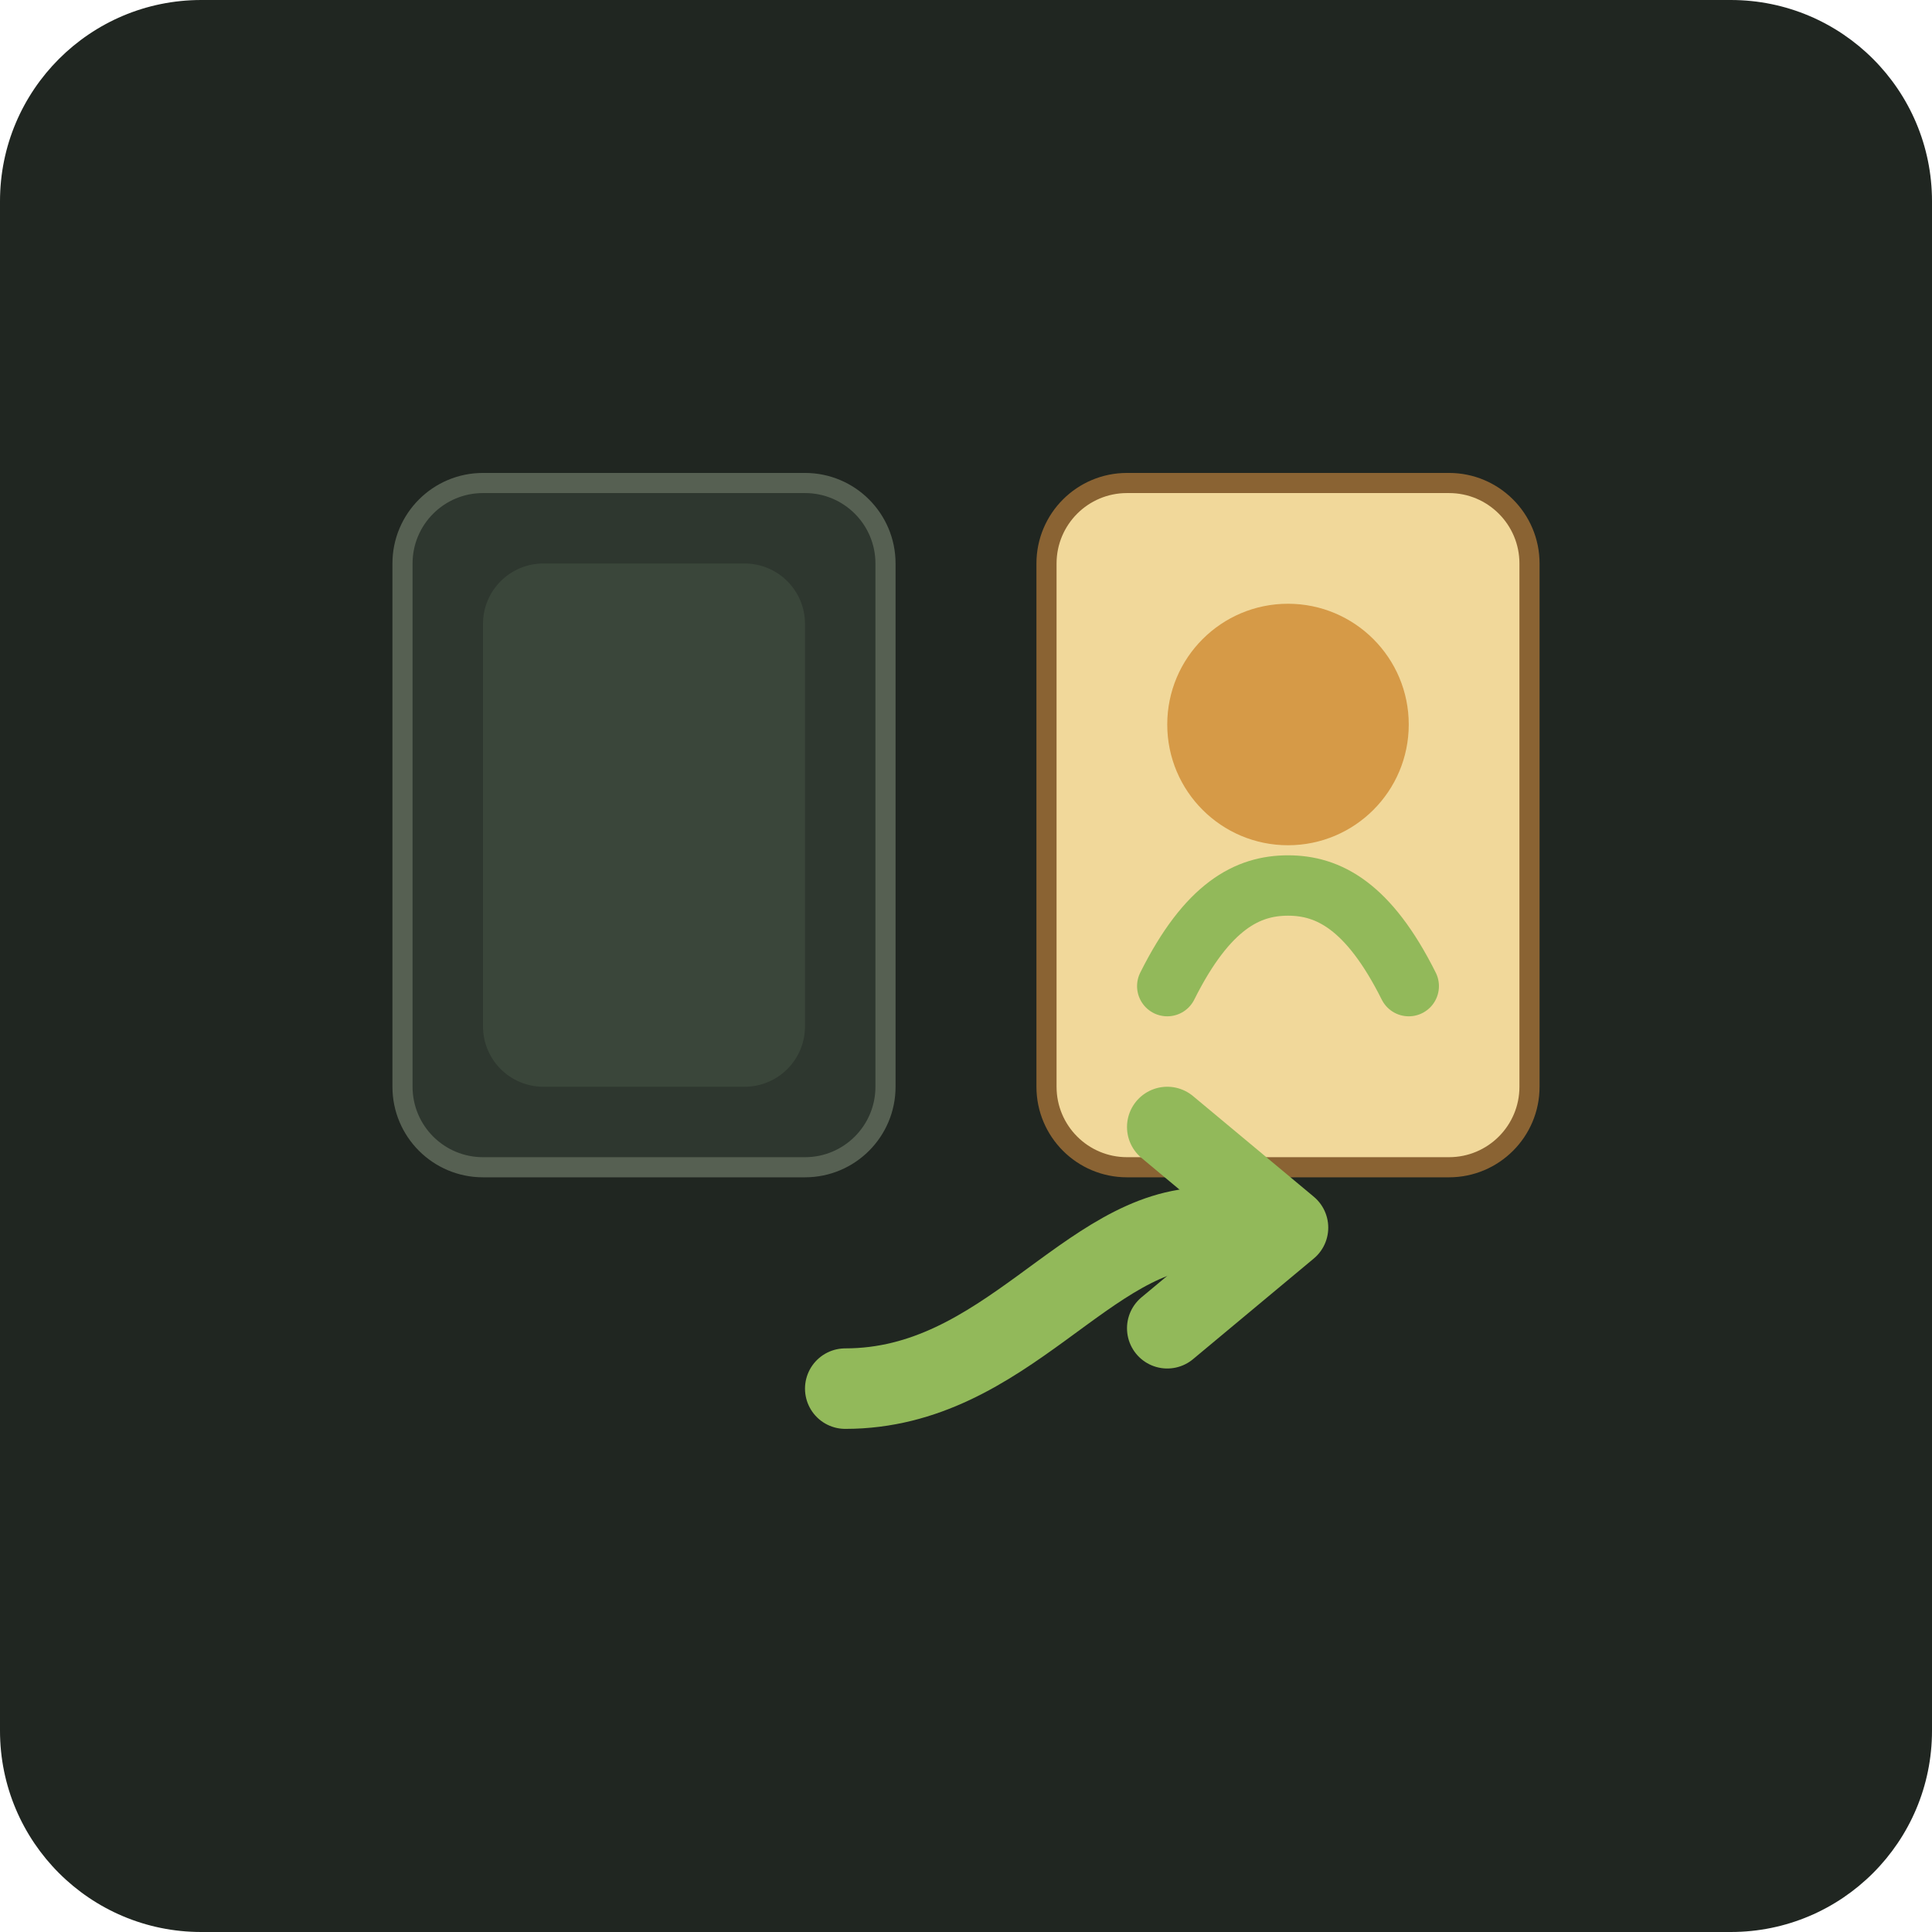
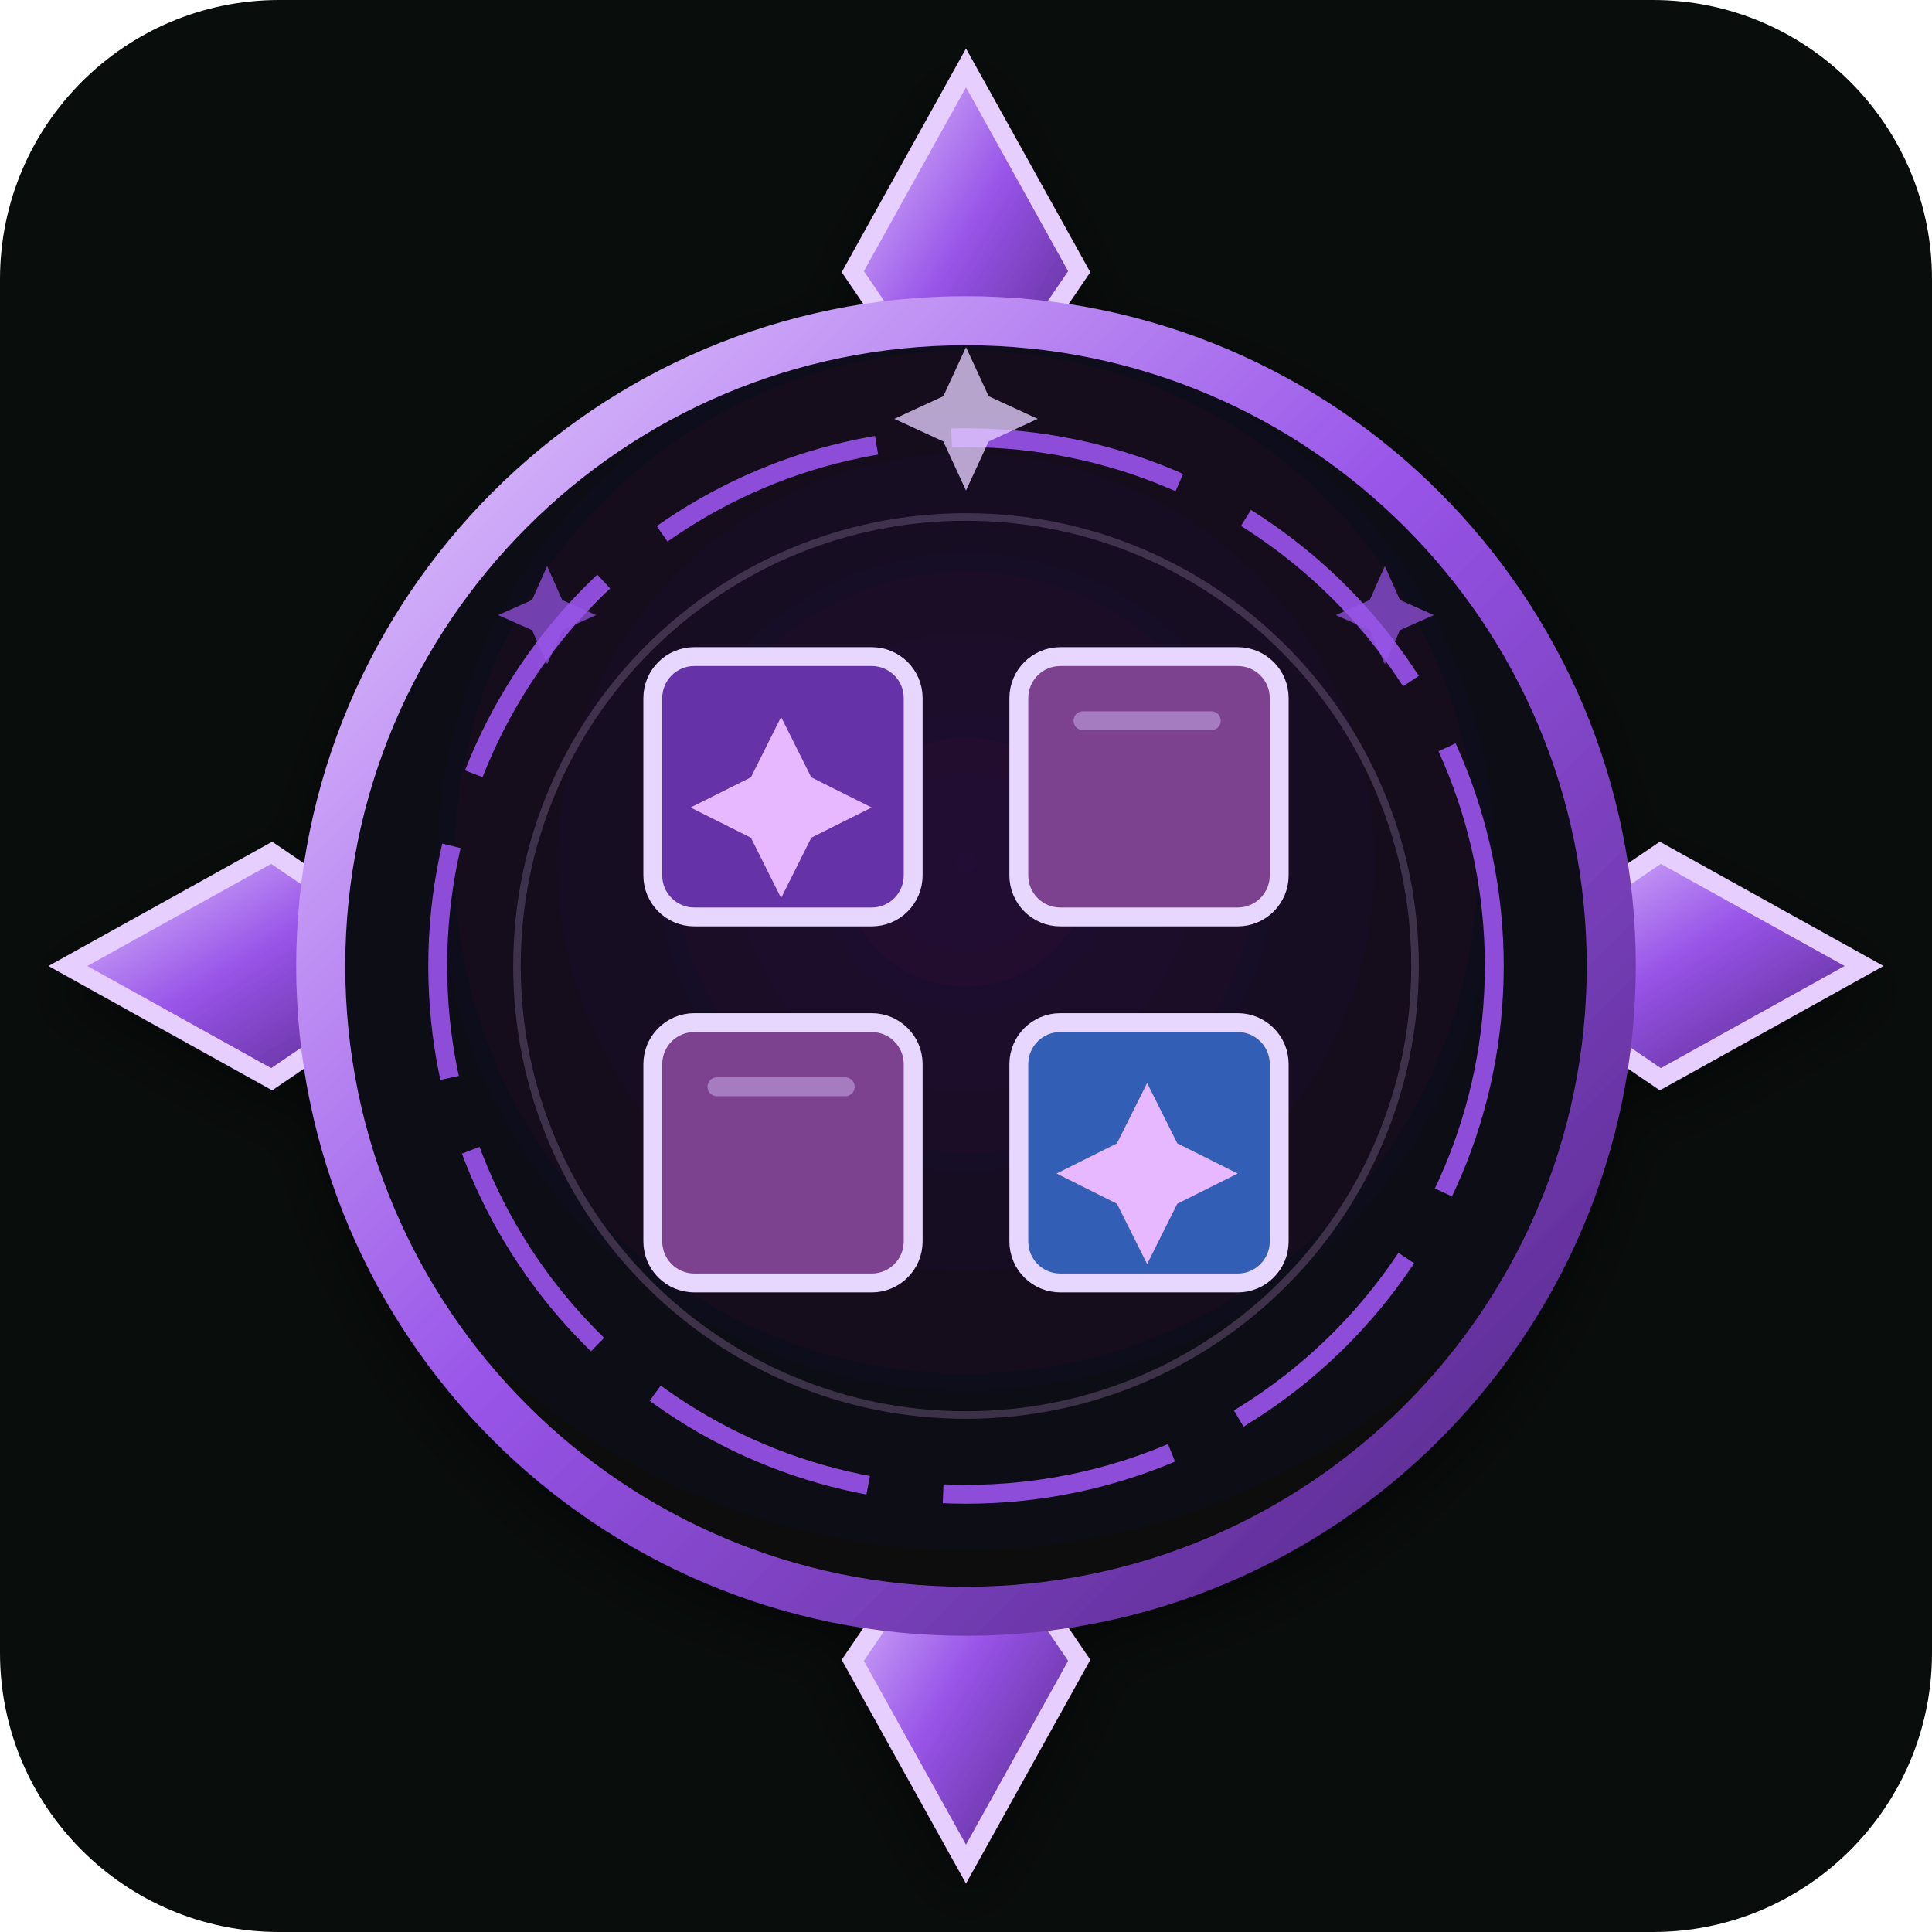
- <svg xmlns="http://www.w3.org/2000/svg" viewBox="0 0 96 96">
-   <rect width="96" height="96" rx="10" fill="#202621" />
-   <rect x="20" y="24" width="24" height="34" rx="4" fill="#2e372f" stroke="#566052" />
-   <rect x="52" y="24" width="24" height="34" rx="4" fill="#f1d89a" stroke="#8a6333" />
-   <rect x="24" y="28" width="16" height="26" rx="3" fill="#3a463a" />
-   <circle cx="64" cy="36" r="6" fill="#d69a47" />
-   <path d="M58 49c2-4 4-5 6-5s4 1 6 5" fill="none" stroke="#92b95a" stroke-width="3" stroke-linecap="round" />
-   <path d="M42 69c8 0 12-8 18-8" fill="none" stroke="#92b95a" stroke-width="4" stroke-linecap="round" />
-   <path d="M58 56l6 5-6 5" fill="none" stroke="#92b95a" stroke-width="4" stroke-linecap="round" stroke-linejoin="round" />
+ <svg xmlns="http://www.w3.org/2000/svg" viewBox="0 0 512 512">
+   <defs>
+     <radialGradient id="bg" cx="50%" cy="42%" r="66%">
+       <stop stop-color="#241034" />
+       <stop offset="1" stop-color="#050909" />
+     </radialGradient>
+     <linearGradient id="a" x1="0" y1="0" x2="1" y2="1">
+       <stop stop-color="#e6ceff" />
+       <stop offset=".48" stop-color="#9854e8" />
+       <stop offset="1" stop-color="#4e237e" />
+     </linearGradient>
+     <linearGradient id="m" x1="0" y1="0" x2="1" y2="1">
+       <stop stop-color="#f7ffff" />
+       <stop offset="1" stop-color="#e6ceff" />
+     </linearGradient>
+     <filter id="sh" x="-30%" y="-30%" width="160%" height="160%">
+       <feGaussianBlur in="SourceAlpha" stdDeviation="8" />
+       <feOffset dy="6" />
+       <feComponentTransfer>
+         <feFuncA type="linear" slope=".42" />
+       </feComponentTransfer>
+       <feMerge>
+         <feMergeNode />
+         <feMergeNode in="SourceGraphic" />
+       </feMerge>
+     </filter>
+   </defs>
+   <rect width="512" height="512" rx="74" fill="#090d0c" />
+   <g filter="url(#sh)">
+     <path d="M256 18 286 72 256 116 226 72Z" fill="url(#a)" stroke="#e6ceff" stroke-width="5" />
+     <path d="M494 256 440 286 396 256 440 226Z" fill="url(#a)" stroke="#e6ceff" stroke-width="5" />
+     <path d="M256 494 226 440 256 396 286 440Z" fill="url(#a)" stroke="#e6ceff" stroke-width="5" />
+     <path d="M18 256 72 226 116 256 72 286Z" fill="url(#a)" stroke="#e6ceff" stroke-width="5" />
+     <circle cx="256" cy="256" r="171" fill="url(#bg)" stroke="url(#a)" stroke-width="13" />
+     <circle cx="256" cy="256" r="140" fill="none" stroke="#9854e8" stroke-width="5" stroke-dasharray="62 20" opacity=".92" />
+     <circle cx="256" cy="256" r="119" fill="none" stroke="#e6ceff" stroke-width="2" opacity=".2" />
+     <path d="m256 92 6 13 13 6-13 6-6 13-6-13-13-6 13-6Z" fill="#e6ceff" opacity=".78" />
+     <path d="m145 150 4 9 9 4-9 4-4 9-4-9-9-4 9-4Z" fill="#9854e8" opacity=".72" />
+     <path d="m367 150 4 9 9 4-9 4-4 9-4-9-9-4 9-4Z" fill="#9854e8" opacity=".72" />
+     <g stroke="#e7d7ff" stroke-width="5">
+       <rect x="173" y="174" width="69" height="69" rx="11" fill="#6533a8" />
+       <rect x="270" y="174" width="69" height="69" rx="11" fill="#7d438f" />
+       <rect x="173" y="271" width="69" height="69" rx="11" fill="#7d438f" />
+       <rect x="270" y="271" width="69" height="69" rx="11" fill="#315eb5" />
+     </g>
+     <path d="m207 190 8 16 16 8-16 8-8 16-8-16-16-8 16-8Z" fill="#e7b8ff" />
+     <path d="m304 287 8 16 16 8-16 8-8 16-8-16-16-8 16-8Z" fill="#e7b8ff" />
+     <path d="M287 191h34M190 288h34" stroke="#c6a9e7" stroke-width="5" stroke-linecap="round" opacity=".55" />
+   </g>
</svg>
